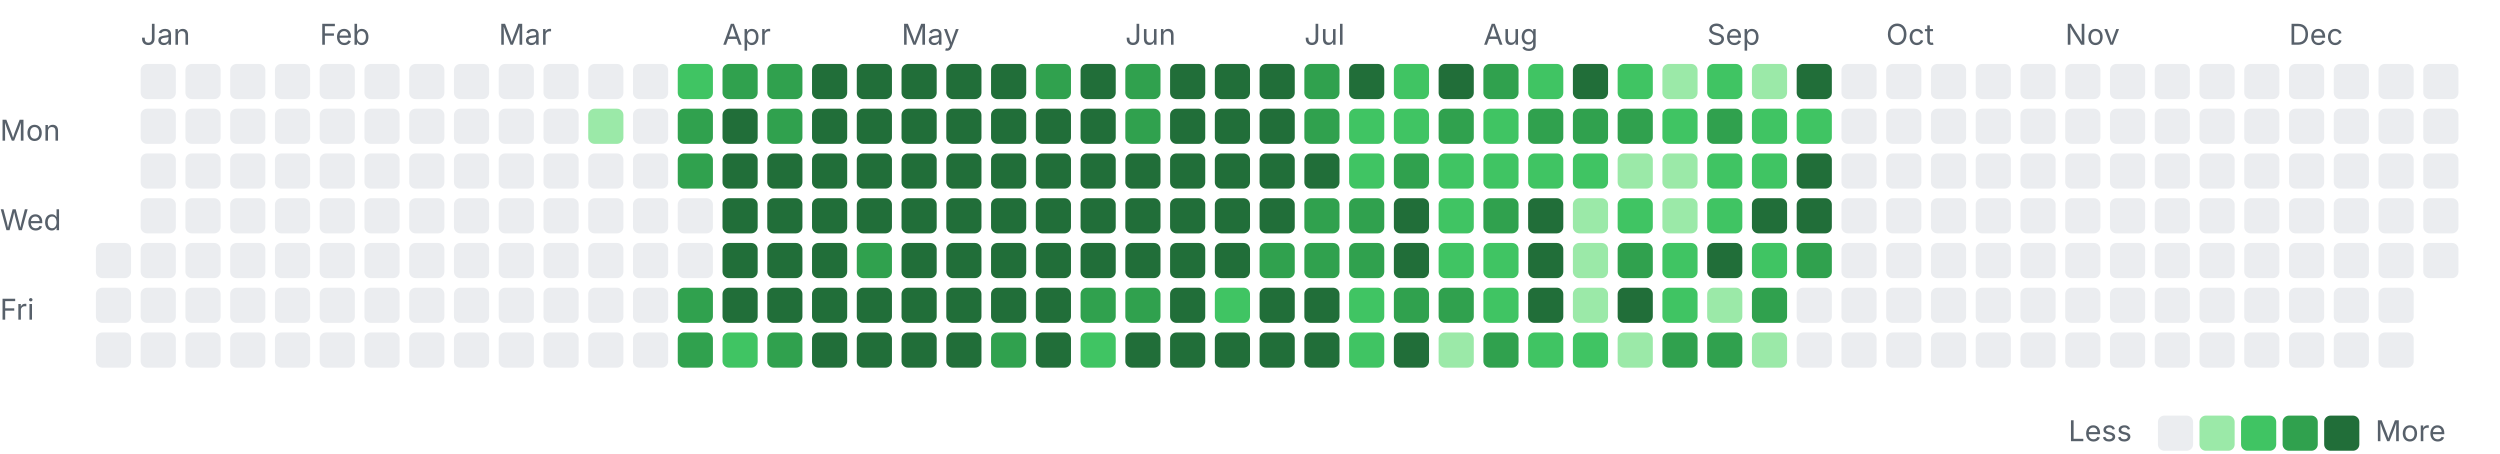
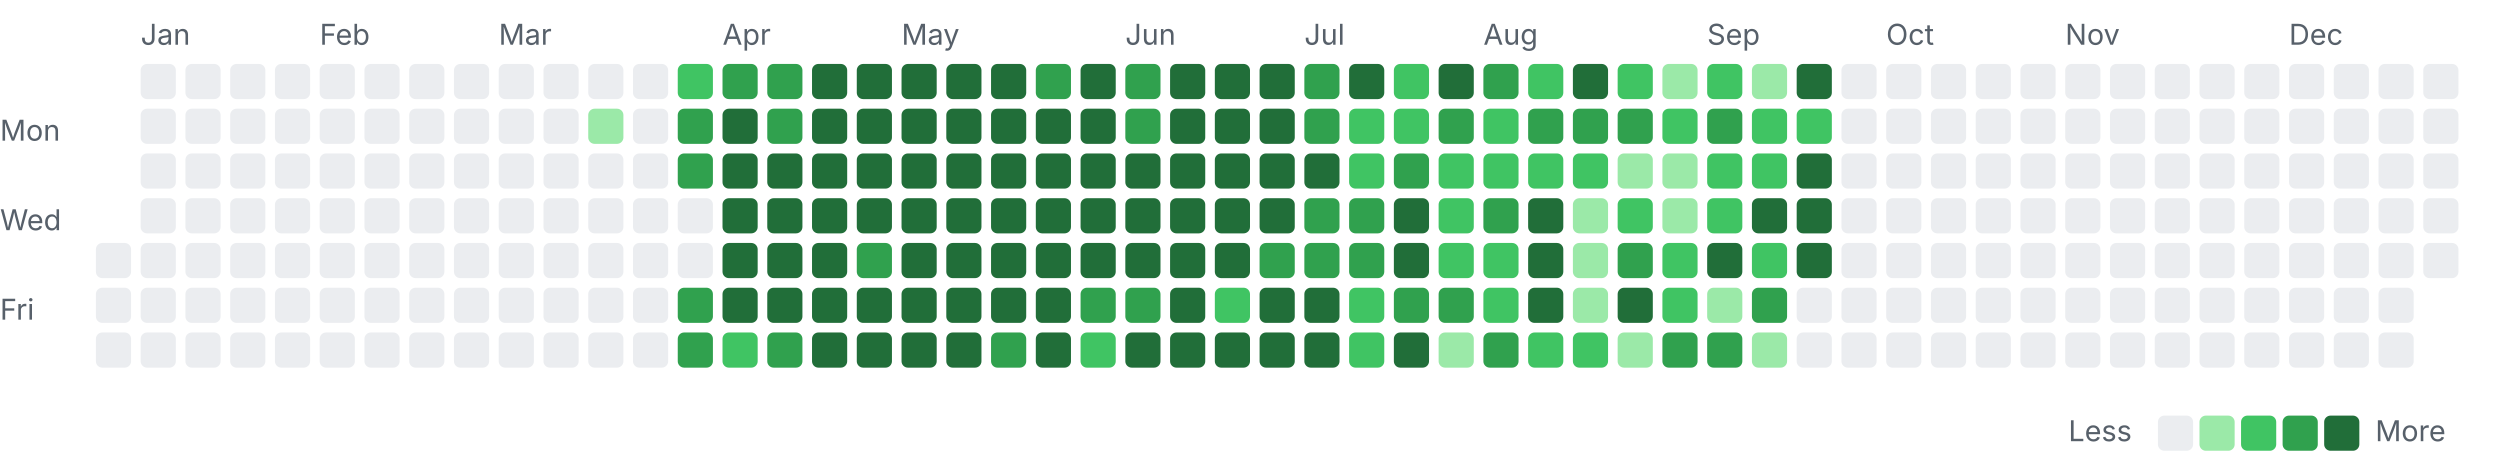
<svg xmlns="http://www.w3.org/2000/svg" width="782" height="142" viewBox="0 0 782 142">
  <style>.l0{fill:#ebedf0}.l1{fill:#9be9a8}.l2{fill:#40c463}.l3{fill:#30a14e}.l4{fill:#216e39} .lbl{fill:#57606a;font:9px -apple-system,Segoe UI,sans-serif}@media(prefers-color-scheme:dark){.l0{fill:#161b22}.l1{fill:#0e4429}.l2{fill:#006d32}.l3{fill:#26a641}.l4{fill:#39d353} .lbl{fill:#8b949e}}</style>
  <text class="lbl" x="44" y="14">Jan</text>
  <text class="lbl" x="100" y="14">Feb</text>
  <text class="lbl" x="156" y="14">Mar</text>
  <text class="lbl" x="226" y="14">Apr</text>
  <text class="lbl" x="282" y="14">May</text>
  <text class="lbl" x="352" y="14">Jun</text>
  <text class="lbl" x="408" y="14">Jul</text>
  <text class="lbl" x="464" y="14">Aug</text>
  <text class="lbl" x="534" y="14">Sep</text>
  <text class="lbl" x="590" y="14">Oct</text>
  <text class="lbl" x="646" y="14">Nov</text>
  <text class="lbl" x="716" y="14">Dec</text>
  <text class="lbl" x="0" y="44">Mon</text>
  <text class="lbl" x="0" y="72">Wed</text>
  <text class="lbl" x="0" y="100">Fri</text>
  <rect class="l0" x="30" y="76" width="11" height="11" rx="2" />
  <rect class="l0" x="30" y="90" width="11" height="11" rx="2" />
  <rect class="l0" x="30" y="104" width="11" height="11" rx="2" />
  <rect class="l0" x="44" y="20" width="11" height="11" rx="2" />
  <rect class="l0" x="44" y="34" width="11" height="11" rx="2" />
  <rect class="l0" x="44" y="48" width="11" height="11" rx="2" />
  <rect class="l0" x="44" y="62" width="11" height="11" rx="2" />
  <rect class="l0" x="44" y="76" width="11" height="11" rx="2" />
  <rect class="l0" x="44" y="90" width="11" height="11" rx="2" />
  <rect class="l0" x="44" y="104" width="11" height="11" rx="2" />
  <rect class="l0" x="58" y="20" width="11" height="11" rx="2" />
  <rect class="l0" x="58" y="34" width="11" height="11" rx="2" />
  <rect class="l0" x="58" y="48" width="11" height="11" rx="2" />
  <rect class="l0" x="58" y="62" width="11" height="11" rx="2" />
  <rect class="l0" x="58" y="76" width="11" height="11" rx="2" />
  <rect class="l0" x="58" y="90" width="11" height="11" rx="2" />
  <rect class="l0" x="58" y="104" width="11" height="11" rx="2" />
  <rect class="l0" x="72" y="20" width="11" height="11" rx="2" />
  <rect class="l0" x="72" y="34" width="11" height="11" rx="2" />
  <rect class="l0" x="72" y="48" width="11" height="11" rx="2" />
  <rect class="l0" x="72" y="62" width="11" height="11" rx="2" />
  <rect class="l0" x="72" y="76" width="11" height="11" rx="2" />
  <rect class="l0" x="72" y="90" width="11" height="11" rx="2" />
  <rect class="l0" x="72" y="104" width="11" height="11" rx="2" />
  <rect class="l0" x="86" y="20" width="11" height="11" rx="2" />
  <rect class="l0" x="86" y="34" width="11" height="11" rx="2" />
  <rect class="l0" x="86" y="48" width="11" height="11" rx="2" />
  <rect class="l0" x="86" y="62" width="11" height="11" rx="2" />
  <rect class="l0" x="86" y="76" width="11" height="11" rx="2" />
  <rect class="l0" x="86" y="90" width="11" height="11" rx="2" />
  <rect class="l0" x="86" y="104" width="11" height="11" rx="2" />
  <rect class="l0" x="100" y="20" width="11" height="11" rx="2" />
  <rect class="l0" x="100" y="34" width="11" height="11" rx="2" />
  <rect class="l0" x="100" y="48" width="11" height="11" rx="2" />
  <rect class="l0" x="100" y="62" width="11" height="11" rx="2" />
  <rect class="l0" x="100" y="76" width="11" height="11" rx="2" />
  <rect class="l0" x="100" y="90" width="11" height="11" rx="2" />
  <rect class="l0" x="100" y="104" width="11" height="11" rx="2" />
  <rect class="l0" x="114" y="20" width="11" height="11" rx="2" />
  <rect class="l0" x="114" y="34" width="11" height="11" rx="2" />
  <rect class="l0" x="114" y="48" width="11" height="11" rx="2" />
  <rect class="l0" x="114" y="62" width="11" height="11" rx="2" />
  <rect class="l0" x="114" y="76" width="11" height="11" rx="2" />
  <rect class="l0" x="114" y="90" width="11" height="11" rx="2" />
  <rect class="l0" x="114" y="104" width="11" height="11" rx="2" />
  <rect class="l0" x="128" y="20" width="11" height="11" rx="2" />
  <rect class="l0" x="128" y="34" width="11" height="11" rx="2" />
  <rect class="l0" x="128" y="48" width="11" height="11" rx="2" />
  <rect class="l0" x="128" y="62" width="11" height="11" rx="2" />
  <rect class="l0" x="128" y="76" width="11" height="11" rx="2" />
  <rect class="l0" x="128" y="90" width="11" height="11" rx="2" />
  <rect class="l0" x="128" y="104" width="11" height="11" rx="2" />
  <rect class="l0" x="142" y="20" width="11" height="11" rx="2" />
  <rect class="l0" x="142" y="34" width="11" height="11" rx="2" />
  <rect class="l0" x="142" y="48" width="11" height="11" rx="2" />
  <rect class="l0" x="142" y="62" width="11" height="11" rx="2" />
  <rect class="l0" x="142" y="76" width="11" height="11" rx="2" />
  <rect class="l0" x="142" y="90" width="11" height="11" rx="2" />
  <rect class="l0" x="142" y="104" width="11" height="11" rx="2" />
  <rect class="l0" x="156" y="20" width="11" height="11" rx="2" />
  <rect class="l0" x="156" y="34" width="11" height="11" rx="2" />
  <rect class="l0" x="156" y="48" width="11" height="11" rx="2" />
  <rect class="l0" x="156" y="62" width="11" height="11" rx="2" />
  <rect class="l0" x="156" y="76" width="11" height="11" rx="2" />
  <rect class="l0" x="156" y="90" width="11" height="11" rx="2" />
  <rect class="l0" x="156" y="104" width="11" height="11" rx="2" />
  <rect class="l0" x="170" y="20" width="11" height="11" rx="2" />
  <rect class="l0" x="170" y="34" width="11" height="11" rx="2" />
  <rect class="l0" x="170" y="48" width="11" height="11" rx="2" />
  <rect class="l0" x="170" y="62" width="11" height="11" rx="2" />
  <rect class="l0" x="170" y="76" width="11" height="11" rx="2" />
  <rect class="l0" x="170" y="90" width="11" height="11" rx="2" />
  <rect class="l0" x="170" y="104" width="11" height="11" rx="2" />
  <rect class="l0" x="184" y="20" width="11" height="11" rx="2" />
  <rect class="l1" x="184" y="34" width="11" height="11" rx="2" />
  <rect class="l0" x="184" y="48" width="11" height="11" rx="2" />
  <rect class="l0" x="184" y="62" width="11" height="11" rx="2" />
  <rect class="l0" x="184" y="76" width="11" height="11" rx="2" />
  <rect class="l0" x="184" y="90" width="11" height="11" rx="2" />
  <rect class="l0" x="184" y="104" width="11" height="11" rx="2" />
  <rect class="l0" x="198" y="20" width="11" height="11" rx="2" />
  <rect class="l0" x="198" y="34" width="11" height="11" rx="2" />
  <rect class="l0" x="198" y="48" width="11" height="11" rx="2" />
  <rect class="l0" x="198" y="62" width="11" height="11" rx="2" />
  <rect class="l0" x="198" y="76" width="11" height="11" rx="2" />
  <rect class="l0" x="198" y="90" width="11" height="11" rx="2" />
  <rect class="l0" x="198" y="104" width="11" height="11" rx="2" />
  <rect class="l2" x="212" y="20" width="11" height="11" rx="2" />
  <rect class="l3" x="212" y="34" width="11" height="11" rx="2" />
  <rect class="l3" x="212" y="48" width="11" height="11" rx="2" />
  <rect class="l0" x="212" y="62" width="11" height="11" rx="2" />
  <rect class="l0" x="212" y="76" width="11" height="11" rx="2" />
  <rect class="l3" x="212" y="90" width="11" height="11" rx="2" />
  <rect class="l3" x="212" y="104" width="11" height="11" rx="2" />
  <rect class="l3" x="226" y="20" width="11" height="11" rx="2" />
  <rect class="l4" x="226" y="34" width="11" height="11" rx="2" />
  <rect class="l4" x="226" y="48" width="11" height="11" rx="2" />
  <rect class="l4" x="226" y="62" width="11" height="11" rx="2" />
  <rect class="l4" x="226" y="76" width="11" height="11" rx="2" />
  <rect class="l4" x="226" y="90" width="11" height="11" rx="2" />
  <rect class="l2" x="226" y="104" width="11" height="11" rx="2" />
  <rect class="l3" x="240" y="20" width="11" height="11" rx="2" />
  <rect class="l3" x="240" y="34" width="11" height="11" rx="2" />
  <rect class="l4" x="240" y="48" width="11" height="11" rx="2" />
  <rect class="l4" x="240" y="62" width="11" height="11" rx="2" />
  <rect class="l4" x="240" y="76" width="11" height="11" rx="2" />
  <rect class="l4" x="240" y="90" width="11" height="11" rx="2" />
  <rect class="l3" x="240" y="104" width="11" height="11" rx="2" />
  <rect class="l4" x="254" y="20" width="11" height="11" rx="2" />
  <rect class="l4" x="254" y="34" width="11" height="11" rx="2" />
  <rect class="l4" x="254" y="48" width="11" height="11" rx="2" />
  <rect class="l4" x="254" y="62" width="11" height="11" rx="2" />
  <rect class="l4" x="254" y="76" width="11" height="11" rx="2" />
  <rect class="l4" x="254" y="90" width="11" height="11" rx="2" />
  <rect class="l4" x="254" y="104" width="11" height="11" rx="2" />
  <rect class="l4" x="268" y="20" width="11" height="11" rx="2" />
  <rect class="l4" x="268" y="34" width="11" height="11" rx="2" />
  <rect class="l4" x="268" y="48" width="11" height="11" rx="2" />
  <rect class="l4" x="268" y="62" width="11" height="11" rx="2" />
  <rect class="l3" x="268" y="76" width="11" height="11" rx="2" />
  <rect class="l4" x="268" y="90" width="11" height="11" rx="2" />
  <rect class="l4" x="268" y="104" width="11" height="11" rx="2" />
  <rect class="l4" x="282" y="20" width="11" height="11" rx="2" />
  <rect class="l4" x="282" y="34" width="11" height="11" rx="2" />
  <rect class="l4" x="282" y="48" width="11" height="11" rx="2" />
  <rect class="l4" x="282" y="62" width="11" height="11" rx="2" />
  <rect class="l4" x="282" y="76" width="11" height="11" rx="2" />
  <rect class="l4" x="282" y="90" width="11" height="11" rx="2" />
  <rect class="l4" x="282" y="104" width="11" height="11" rx="2" />
  <rect class="l4" x="296" y="20" width="11" height="11" rx="2" />
  <rect class="l4" x="296" y="34" width="11" height="11" rx="2" />
  <rect class="l4" x="296" y="48" width="11" height="11" rx="2" />
  <rect class="l4" x="296" y="62" width="11" height="11" rx="2" />
  <rect class="l4" x="296" y="76" width="11" height="11" rx="2" />
  <rect class="l4" x="296" y="90" width="11" height="11" rx="2" />
  <rect class="l4" x="296" y="104" width="11" height="11" rx="2" />
  <rect class="l4" x="310" y="20" width="11" height="11" rx="2" />
  <rect class="l4" x="310" y="34" width="11" height="11" rx="2" />
  <rect class="l4" x="310" y="48" width="11" height="11" rx="2" />
  <rect class="l4" x="310" y="62" width="11" height="11" rx="2" />
  <rect class="l4" x="310" y="76" width="11" height="11" rx="2" />
  <rect class="l4" x="310" y="90" width="11" height="11" rx="2" />
  <rect class="l3" x="310" y="104" width="11" height="11" rx="2" />
  <rect class="l3" x="324" y="20" width="11" height="11" rx="2" />
  <rect class="l4" x="324" y="34" width="11" height="11" rx="2" />
  <rect class="l4" x="324" y="48" width="11" height="11" rx="2" />
  <rect class="l4" x="324" y="62" width="11" height="11" rx="2" />
  <rect class="l4" x="324" y="76" width="11" height="11" rx="2" />
  <rect class="l4" x="324" y="90" width="11" height="11" rx="2" />
  <rect class="l4" x="324" y="104" width="11" height="11" rx="2" />
  <rect class="l4" x="338" y="20" width="11" height="11" rx="2" />
  <rect class="l4" x="338" y="34" width="11" height="11" rx="2" />
  <rect class="l4" x="338" y="48" width="11" height="11" rx="2" />
  <rect class="l4" x="338" y="62" width="11" height="11" rx="2" />
  <rect class="l4" x="338" y="76" width="11" height="11" rx="2" />
  <rect class="l3" x="338" y="90" width="11" height="11" rx="2" />
  <rect class="l2" x="338" y="104" width="11" height="11" rx="2" />
  <rect class="l3" x="352" y="20" width="11" height="11" rx="2" />
  <rect class="l3" x="352" y="34" width="11" height="11" rx="2" />
  <rect class="l4" x="352" y="48" width="11" height="11" rx="2" />
  <rect class="l4" x="352" y="62" width="11" height="11" rx="2" />
  <rect class="l4" x="352" y="76" width="11" height="11" rx="2" />
  <rect class="l3" x="352" y="90" width="11" height="11" rx="2" />
  <rect class="l4" x="352" y="104" width="11" height="11" rx="2" />
  <rect class="l4" x="366" y="20" width="11" height="11" rx="2" />
  <rect class="l4" x="366" y="34" width="11" height="11" rx="2" />
  <rect class="l4" x="366" y="48" width="11" height="11" rx="2" />
  <rect class="l4" x="366" y="62" width="11" height="11" rx="2" />
  <rect class="l4" x="366" y="76" width="11" height="11" rx="2" />
  <rect class="l4" x="366" y="90" width="11" height="11" rx="2" />
  <rect class="l4" x="366" y="104" width="11" height="11" rx="2" />
  <rect class="l4" x="380" y="20" width="11" height="11" rx="2" />
  <rect class="l4" x="380" y="34" width="11" height="11" rx="2" />
  <rect class="l4" x="380" y="48" width="11" height="11" rx="2" />
  <rect class="l4" x="380" y="62" width="11" height="11" rx="2" />
  <rect class="l4" x="380" y="76" width="11" height="11" rx="2" />
  <rect class="l2" x="380" y="90" width="11" height="11" rx="2" />
  <rect class="l4" x="380" y="104" width="11" height="11" rx="2" />
  <rect class="l4" x="394" y="20" width="11" height="11" rx="2" />
  <rect class="l4" x="394" y="34" width="11" height="11" rx="2" />
  <rect class="l4" x="394" y="48" width="11" height="11" rx="2" />
  <rect class="l4" x="394" y="62" width="11" height="11" rx="2" />
  <rect class="l3" x="394" y="76" width="11" height="11" rx="2" />
  <rect class="l4" x="394" y="90" width="11" height="11" rx="2" />
  <rect class="l4" x="394" y="104" width="11" height="11" rx="2" />
  <rect class="l3" x="408" y="20" width="11" height="11" rx="2" />
  <rect class="l3" x="408" y="34" width="11" height="11" rx="2" />
  <rect class="l4" x="408" y="48" width="11" height="11" rx="2" />
  <rect class="l3" x="408" y="62" width="11" height="11" rx="2" />
  <rect class="l3" x="408" y="76" width="11" height="11" rx="2" />
  <rect class="l4" x="408" y="90" width="11" height="11" rx="2" />
  <rect class="l4" x="408" y="104" width="11" height="11" rx="2" />
  <rect class="l4" x="422" y="20" width="11" height="11" rx="2" />
  <rect class="l2" x="422" y="34" width="11" height="11" rx="2" />
  <rect class="l2" x="422" y="48" width="11" height="11" rx="2" />
  <rect class="l3" x="422" y="62" width="11" height="11" rx="2" />
  <rect class="l3" x="422" y="76" width="11" height="11" rx="2" />
  <rect class="l2" x="422" y="90" width="11" height="11" rx="2" />
  <rect class="l2" x="422" y="104" width="11" height="11" rx="2" />
  <rect class="l2" x="436" y="20" width="11" height="11" rx="2" />
  <rect class="l2" x="436" y="34" width="11" height="11" rx="2" />
  <rect class="l3" x="436" y="48" width="11" height="11" rx="2" />
  <rect class="l4" x="436" y="62" width="11" height="11" rx="2" />
  <rect class="l4" x="436" y="76" width="11" height="11" rx="2" />
  <rect class="l3" x="436" y="90" width="11" height="11" rx="2" />
  <rect class="l4" x="436" y="104" width="11" height="11" rx="2" />
  <rect class="l4" x="450" y="20" width="11" height="11" rx="2" />
  <rect class="l3" x="450" y="34" width="11" height="11" rx="2" />
  <rect class="l2" x="450" y="48" width="11" height="11" rx="2" />
  <rect class="l2" x="450" y="62" width="11" height="11" rx="2" />
  <rect class="l2" x="450" y="76" width="11" height="11" rx="2" />
  <rect class="l3" x="450" y="90" width="11" height="11" rx="2" />
  <rect class="l1" x="450" y="104" width="11" height="11" rx="2" />
  <rect class="l3" x="464" y="20" width="11" height="11" rx="2" />
  <rect class="l2" x="464" y="34" width="11" height="11" rx="2" />
  <rect class="l2" x="464" y="48" width="11" height="11" rx="2" />
  <rect class="l3" x="464" y="62" width="11" height="11" rx="2" />
  <rect class="l2" x="464" y="76" width="11" height="11" rx="2" />
  <rect class="l2" x="464" y="90" width="11" height="11" rx="2" />
  <rect class="l3" x="464" y="104" width="11" height="11" rx="2" />
  <rect class="l2" x="478" y="20" width="11" height="11" rx="2" />
  <rect class="l3" x="478" y="34" width="11" height="11" rx="2" />
  <rect class="l2" x="478" y="48" width="11" height="11" rx="2" />
  <rect class="l4" x="478" y="62" width="11" height="11" rx="2" />
  <rect class="l4" x="478" y="76" width="11" height="11" rx="2" />
  <rect class="l4" x="478" y="90" width="11" height="11" rx="2" />
  <rect class="l2" x="478" y="104" width="11" height="11" rx="2" />
  <rect class="l4" x="492" y="20" width="11" height="11" rx="2" />
  <rect class="l3" x="492" y="34" width="11" height="11" rx="2" />
  <rect class="l2" x="492" y="48" width="11" height="11" rx="2" />
  <rect class="l1" x="492" y="62" width="11" height="11" rx="2" />
  <rect class="l1" x="492" y="76" width="11" height="11" rx="2" />
  <rect class="l1" x="492" y="90" width="11" height="11" rx="2" />
  <rect class="l2" x="492" y="104" width="11" height="11" rx="2" />
  <rect class="l2" x="506" y="20" width="11" height="11" rx="2" />
  <rect class="l3" x="506" y="34" width="11" height="11" rx="2" />
  <rect class="l1" x="506" y="48" width="11" height="11" rx="2" />
  <rect class="l2" x="506" y="62" width="11" height="11" rx="2" />
  <rect class="l3" x="506" y="76" width="11" height="11" rx="2" />
  <rect class="l4" x="506" y="90" width="11" height="11" rx="2" />
  <rect class="l1" x="506" y="104" width="11" height="11" rx="2" />
  <rect class="l1" x="520" y="20" width="11" height="11" rx="2" />
  <rect class="l2" x="520" y="34" width="11" height="11" rx="2" />
  <rect class="l1" x="520" y="48" width="11" height="11" rx="2" />
  <rect class="l1" x="520" y="62" width="11" height="11" rx="2" />
  <rect class="l2" x="520" y="76" width="11" height="11" rx="2" />
  <rect class="l2" x="520" y="90" width="11" height="11" rx="2" />
  <rect class="l3" x="520" y="104" width="11" height="11" rx="2" />
  <rect class="l2" x="534" y="20" width="11" height="11" rx="2" />
  <rect class="l3" x="534" y="34" width="11" height="11" rx="2" />
  <rect class="l2" x="534" y="48" width="11" height="11" rx="2" />
  <rect class="l2" x="534" y="62" width="11" height="11" rx="2" />
  <rect class="l4" x="534" y="76" width="11" height="11" rx="2" />
  <rect class="l1" x="534" y="90" width="11" height="11" rx="2" />
  <rect class="l3" x="534" y="104" width="11" height="11" rx="2" />
  <rect class="l1" x="548" y="20" width="11" height="11" rx="2" />
  <rect class="l2" x="548" y="34" width="11" height="11" rx="2" />
  <rect class="l2" x="548" y="48" width="11" height="11" rx="2" />
  <rect class="l4" x="548" y="62" width="11" height="11" rx="2" />
  <rect class="l2" x="548" y="76" width="11" height="11" rx="2" />
  <rect class="l3" x="548" y="90" width="11" height="11" rx="2" />
  <rect class="l1" x="548" y="104" width="11" height="11" rx="2" />
  <rect class="l4" x="562" y="20" width="11" height="11" rx="2" />
  <rect class="l2" x="562" y="34" width="11" height="11" rx="2" />
  <rect class="l4" x="562" y="48" width="11" height="11" rx="2" />
  <rect class="l4" x="562" y="62" width="11" height="11" rx="2" />
-   <rect class="l3" x="562" y="76" width="11" height="11" rx="2" />
+   <rect class="l4" x="562" y="76" width="11" height="11" rx="2" />
  <rect class="l0" x="562" y="90" width="11" height="11" rx="2" />
  <rect class="l0" x="562" y="104" width="11" height="11" rx="2" />
  <rect class="l0" x="576" y="20" width="11" height="11" rx="2" />
  <rect class="l0" x="576" y="34" width="11" height="11" rx="2" />
  <rect class="l0" x="576" y="48" width="11" height="11" rx="2" />
  <rect class="l0" x="576" y="62" width="11" height="11" rx="2" />
  <rect class="l0" x="576" y="76" width="11" height="11" rx="2" />
  <rect class="l0" x="576" y="90" width="11" height="11" rx="2" />
  <rect class="l0" x="576" y="104" width="11" height="11" rx="2" />
  <rect class="l0" x="590" y="20" width="11" height="11" rx="2" />
  <rect class="l0" x="590" y="34" width="11" height="11" rx="2" />
  <rect class="l0" x="590" y="48" width="11" height="11" rx="2" />
  <rect class="l0" x="590" y="62" width="11" height="11" rx="2" />
  <rect class="l0" x="590" y="76" width="11" height="11" rx="2" />
  <rect class="l0" x="590" y="90" width="11" height="11" rx="2" />
  <rect class="l0" x="590" y="104" width="11" height="11" rx="2" />
  <rect class="l0" x="604" y="20" width="11" height="11" rx="2" />
  <rect class="l0" x="604" y="34" width="11" height="11" rx="2" />
  <rect class="l0" x="604" y="48" width="11" height="11" rx="2" />
  <rect class="l0" x="604" y="62" width="11" height="11" rx="2" />
  <rect class="l0" x="604" y="76" width="11" height="11" rx="2" />
  <rect class="l0" x="604" y="90" width="11" height="11" rx="2" />
  <rect class="l0" x="604" y="104" width="11" height="11" rx="2" />
  <rect class="l0" x="618" y="20" width="11" height="11" rx="2" />
  <rect class="l0" x="618" y="34" width="11" height="11" rx="2" />
  <rect class="l0" x="618" y="48" width="11" height="11" rx="2" />
  <rect class="l0" x="618" y="62" width="11" height="11" rx="2" />
  <rect class="l0" x="618" y="76" width="11" height="11" rx="2" />
  <rect class="l0" x="618" y="90" width="11" height="11" rx="2" />
  <rect class="l0" x="618" y="104" width="11" height="11" rx="2" />
  <rect class="l0" x="632" y="20" width="11" height="11" rx="2" />
  <rect class="l0" x="632" y="34" width="11" height="11" rx="2" />
  <rect class="l0" x="632" y="48" width="11" height="11" rx="2" />
  <rect class="l0" x="632" y="62" width="11" height="11" rx="2" />
  <rect class="l0" x="632" y="76" width="11" height="11" rx="2" />
  <rect class="l0" x="632" y="90" width="11" height="11" rx="2" />
  <rect class="l0" x="632" y="104" width="11" height="11" rx="2" />
  <rect class="l0" x="646" y="20" width="11" height="11" rx="2" />
  <rect class="l0" x="646" y="34" width="11" height="11" rx="2" />
  <rect class="l0" x="646" y="48" width="11" height="11" rx="2" />
  <rect class="l0" x="646" y="62" width="11" height="11" rx="2" />
  <rect class="l0" x="646" y="76" width="11" height="11" rx="2" />
  <rect class="l0" x="646" y="90" width="11" height="11" rx="2" />
  <rect class="l0" x="646" y="104" width="11" height="11" rx="2" />
  <rect class="l0" x="660" y="20" width="11" height="11" rx="2" />
  <rect class="l0" x="660" y="34" width="11" height="11" rx="2" />
  <rect class="l0" x="660" y="48" width="11" height="11" rx="2" />
  <rect class="l0" x="660" y="62" width="11" height="11" rx="2" />
  <rect class="l0" x="660" y="76" width="11" height="11" rx="2" />
  <rect class="l0" x="660" y="90" width="11" height="11" rx="2" />
  <rect class="l0" x="660" y="104" width="11" height="11" rx="2" />
  <rect class="l0" x="674" y="20" width="11" height="11" rx="2" />
  <rect class="l0" x="674" y="34" width="11" height="11" rx="2" />
  <rect class="l0" x="674" y="48" width="11" height="11" rx="2" />
  <rect class="l0" x="674" y="62" width="11" height="11" rx="2" />
  <rect class="l0" x="674" y="76" width="11" height="11" rx="2" />
  <rect class="l0" x="674" y="90" width="11" height="11" rx="2" />
  <rect class="l0" x="674" y="104" width="11" height="11" rx="2" />
  <rect class="l0" x="688" y="20" width="11" height="11" rx="2" />
  <rect class="l0" x="688" y="34" width="11" height="11" rx="2" />
  <rect class="l0" x="688" y="48" width="11" height="11" rx="2" />
  <rect class="l0" x="688" y="62" width="11" height="11" rx="2" />
  <rect class="l0" x="688" y="76" width="11" height="11" rx="2" />
  <rect class="l0" x="688" y="90" width="11" height="11" rx="2" />
  <rect class="l0" x="688" y="104" width="11" height="11" rx="2" />
  <rect class="l0" x="702" y="20" width="11" height="11" rx="2" />
  <rect class="l0" x="702" y="34" width="11" height="11" rx="2" />
  <rect class="l0" x="702" y="48" width="11" height="11" rx="2" />
  <rect class="l0" x="702" y="62" width="11" height="11" rx="2" />
  <rect class="l0" x="702" y="76" width="11" height="11" rx="2" />
  <rect class="l0" x="702" y="90" width="11" height="11" rx="2" />
  <rect class="l0" x="702" y="104" width="11" height="11" rx="2" />
  <rect class="l0" x="716" y="20" width="11" height="11" rx="2" />
  <rect class="l0" x="716" y="34" width="11" height="11" rx="2" />
  <rect class="l0" x="716" y="48" width="11" height="11" rx="2" />
  <rect class="l0" x="716" y="62" width="11" height="11" rx="2" />
  <rect class="l0" x="716" y="76" width="11" height="11" rx="2" />
  <rect class="l0" x="716" y="90" width="11" height="11" rx="2" />
  <rect class="l0" x="716" y="104" width="11" height="11" rx="2" />
  <rect class="l0" x="730" y="20" width="11" height="11" rx="2" />
  <rect class="l0" x="730" y="34" width="11" height="11" rx="2" />
  <rect class="l0" x="730" y="48" width="11" height="11" rx="2" />
  <rect class="l0" x="730" y="62" width="11" height="11" rx="2" />
  <rect class="l0" x="730" y="76" width="11" height="11" rx="2" />
  <rect class="l0" x="730" y="90" width="11" height="11" rx="2" />
  <rect class="l0" x="730" y="104" width="11" height="11" rx="2" />
  <rect class="l0" x="744" y="20" width="11" height="11" rx="2" />
  <rect class="l0" x="744" y="34" width="11" height="11" rx="2" />
  <rect class="l0" x="744" y="48" width="11" height="11" rx="2" />
  <rect class="l0" x="744" y="62" width="11" height="11" rx="2" />
  <rect class="l0" x="744" y="76" width="11" height="11" rx="2" />
  <rect class="l0" x="744" y="90" width="11" height="11" rx="2" />
  <rect class="l0" x="744" y="104" width="11" height="11" rx="2" />
  <rect class="l0" x="758" y="20" width="11" height="11" rx="2" />
  <rect class="l0" x="758" y="34" width="11" height="11" rx="2" />
  <rect class="l0" x="758" y="48" width="11" height="11" rx="2" />
  <rect class="l0" x="758" y="62" width="11" height="11" rx="2" />
  <rect class="l0" x="758" y="76" width="11" height="11" rx="2" />
  <text class="lbl" x="647" y="138">Less</text>
  <rect class="l0" x="675" y="130" width="11" height="11" rx="2" />
  <rect class="l1" x="688" y="130" width="11" height="11" rx="2" />
  <rect class="l2" x="701" y="130" width="11" height="11" rx="2" />
  <rect class="l3" x="714" y="130" width="11" height="11" rx="2" />
  <rect class="l4" x="727" y="130" width="11" height="11" rx="2" />
  <text class="lbl" x="743" y="138">More</text>
</svg>
